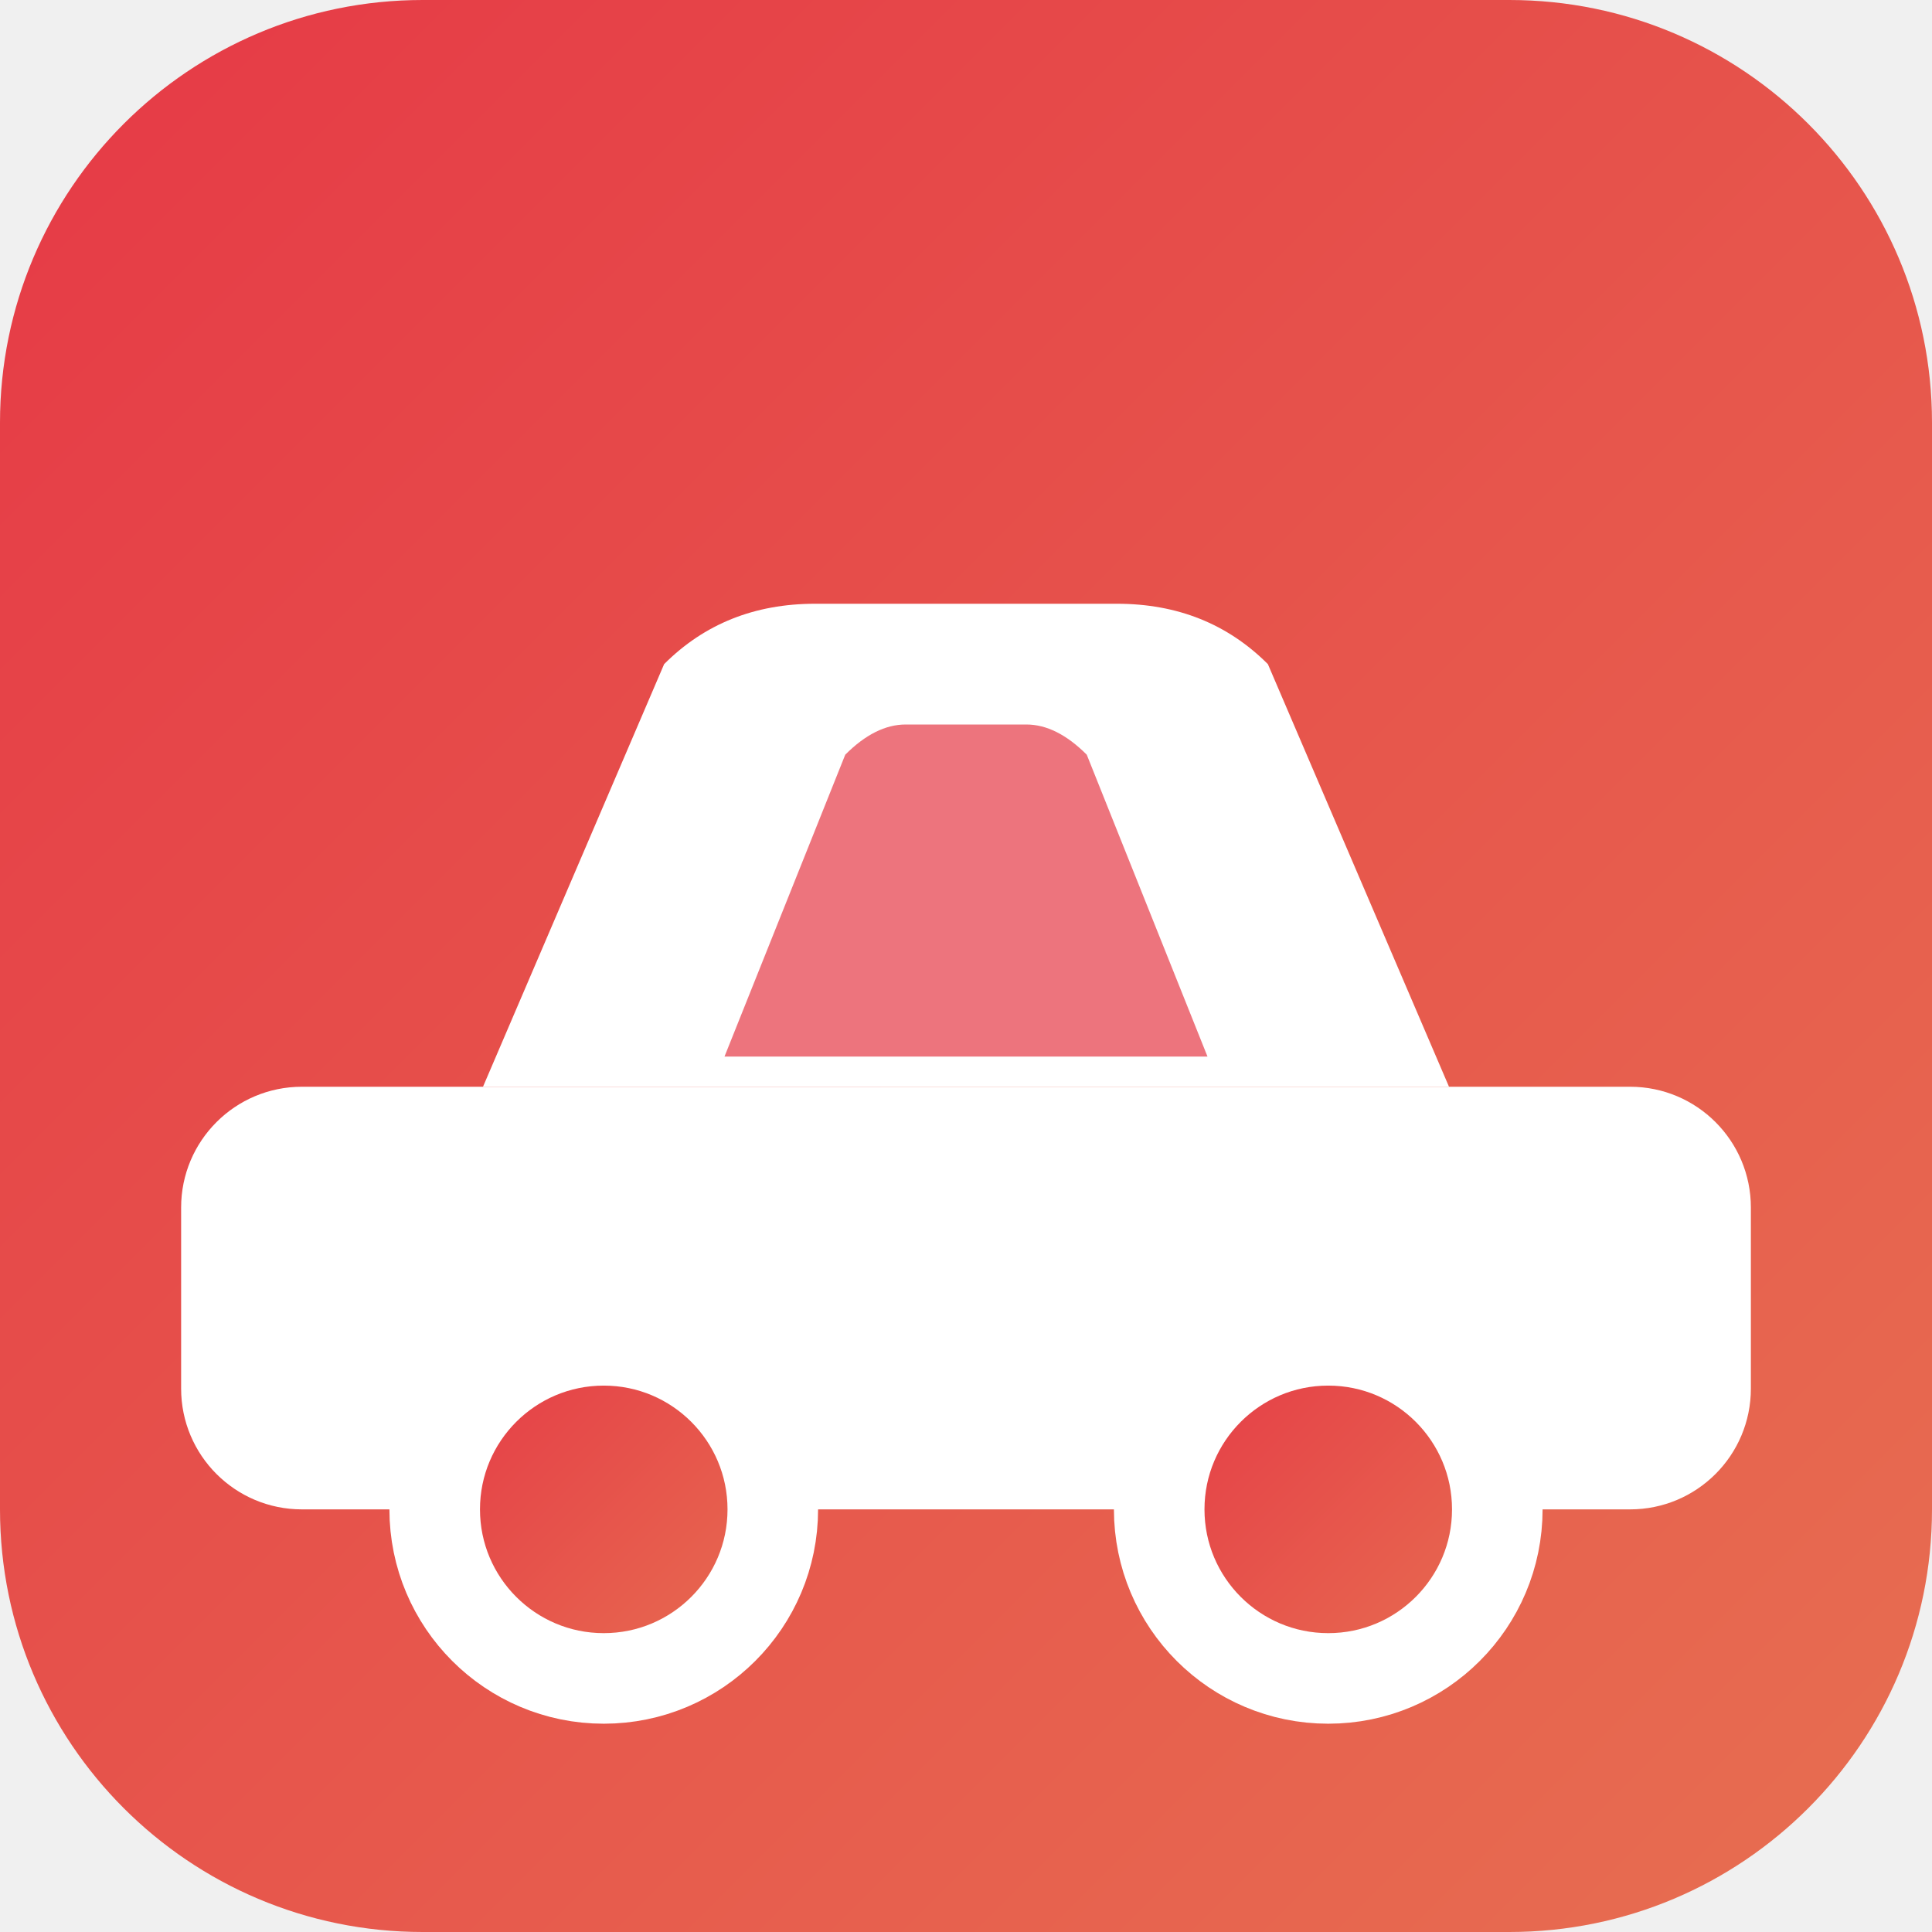
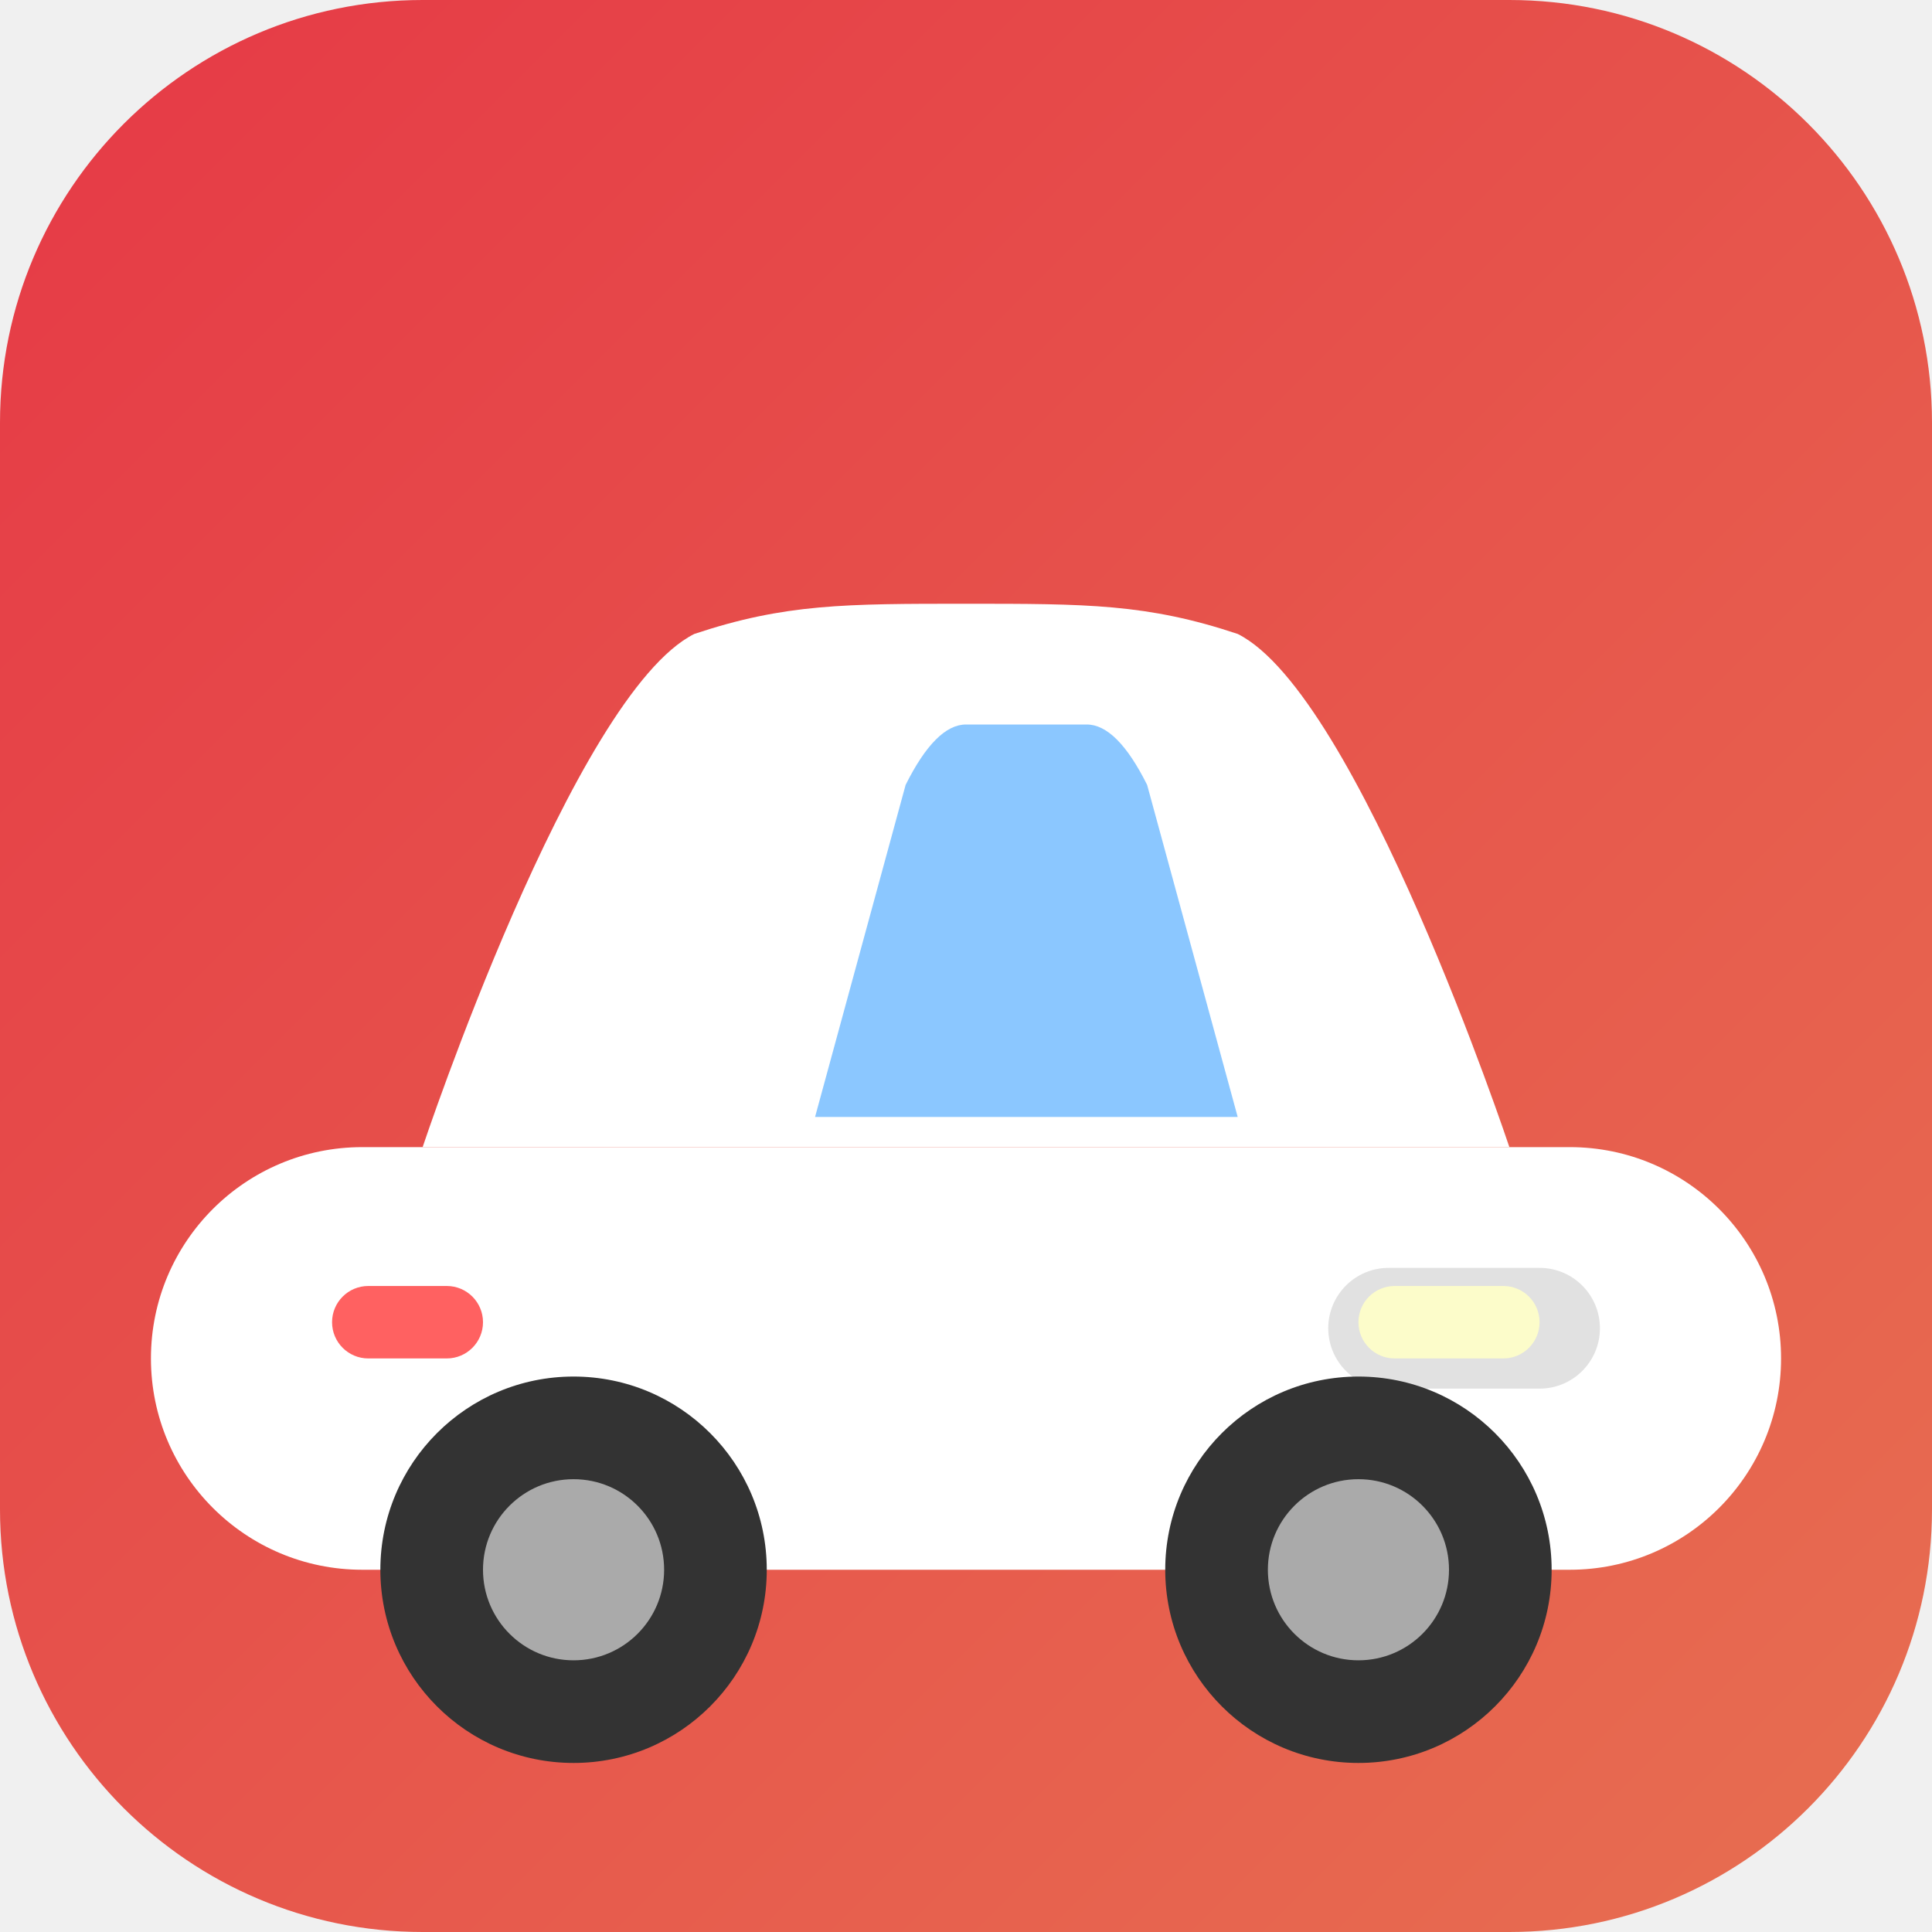
<svg xmlns="http://www.w3.org/2000/svg" viewBox="0 0 32 32">
  <defs>
-     <linearGradient id="g" x1="0" y1="0" x2="1" y2="1">
+     <linearGradient id="bg" x1="0" y1="0" x2="1" y2="1">
      <stop offset="0%" stop-color="#e63946" />
      <stop offset="100%" stop-color="#e76f51" />
    </linearGradient>
+     <linearGradient id="car" x1="0" y1="0" x2="0" y2="1">
+       <stop offset="0%" stop-color="#ff8c69" />
+       <stop offset="100%" stop-color="#e63946" />
+     </linearGradient>
  </defs>
-   <rect width="32" height="32" rx="7" fill="url(#g)" />
-   <rect x="3" y="18" width="26" height="7" rx="2" fill="white" />
-   <path d="M8,18 L11,11 Q12,10 13.5,10 L18.5,10 Q20,10 21,11 L24,18 Z" fill="white" />
-   <path d="M12,17.5 L14,12.5 Q14.5,12 15,12 L17,12 Q17.5,12 18,12.5 L20,17.5 Z" fill="rgba(230,57,70,0.7)" />
-   <circle cx="10" cy="25" r="2.8" fill="url(#g)" stroke="white" stroke-width="1.5" />
-   <circle cx="22" cy="25" r="2.8" fill="url(#g)" stroke="white" stroke-width="1.5" />
+   <rect width="32" height="32" rx="7" fill="url(#bg)" />
+   <rect x="2.5" y="19" width="27" height="7" rx="3.5" fill="white" />
+   <path d="M7,19 C7,19 9.5,11.5 11.5,10.5 C13,10 14,10 16,10 C18,10 19,10 20.5,10.5 C22.5,11.5 25,19 25,19 Z" fill="white" />
+   <path d="M13.5,18.5 L15,13 Q15.5,12 16,12 L18,12 Q18.5,12 19,13 L20.5,18.5 Z" fill="rgba(100,180,255,0.75)" />
+   <rect x="22" y="21" width="4.5" height="2" rx="1" fill="rgba(0,0,0,0.12)" />
+   <rect x="22.5" y="21.3" width="3" height="1.2" rx="0.6" fill="rgba(255,255,200,0.9)" />
+   <rect x="5.5" y="21.3" width="2.5" height="1.2" rx="0.6" fill="rgba(255,80,80,0.9)" />
+   <circle cx="9.5" cy="26" r="3.2" fill="#333" />
+   <circle cx="9.5" cy="26" r="1.5" fill="#aaa" />
+   <circle cx="22.5" cy="26" r="3.2" fill="#333" />
+   <circle cx="22.5" cy="26" r="1.5" fill="#aaa" />
</svg>
